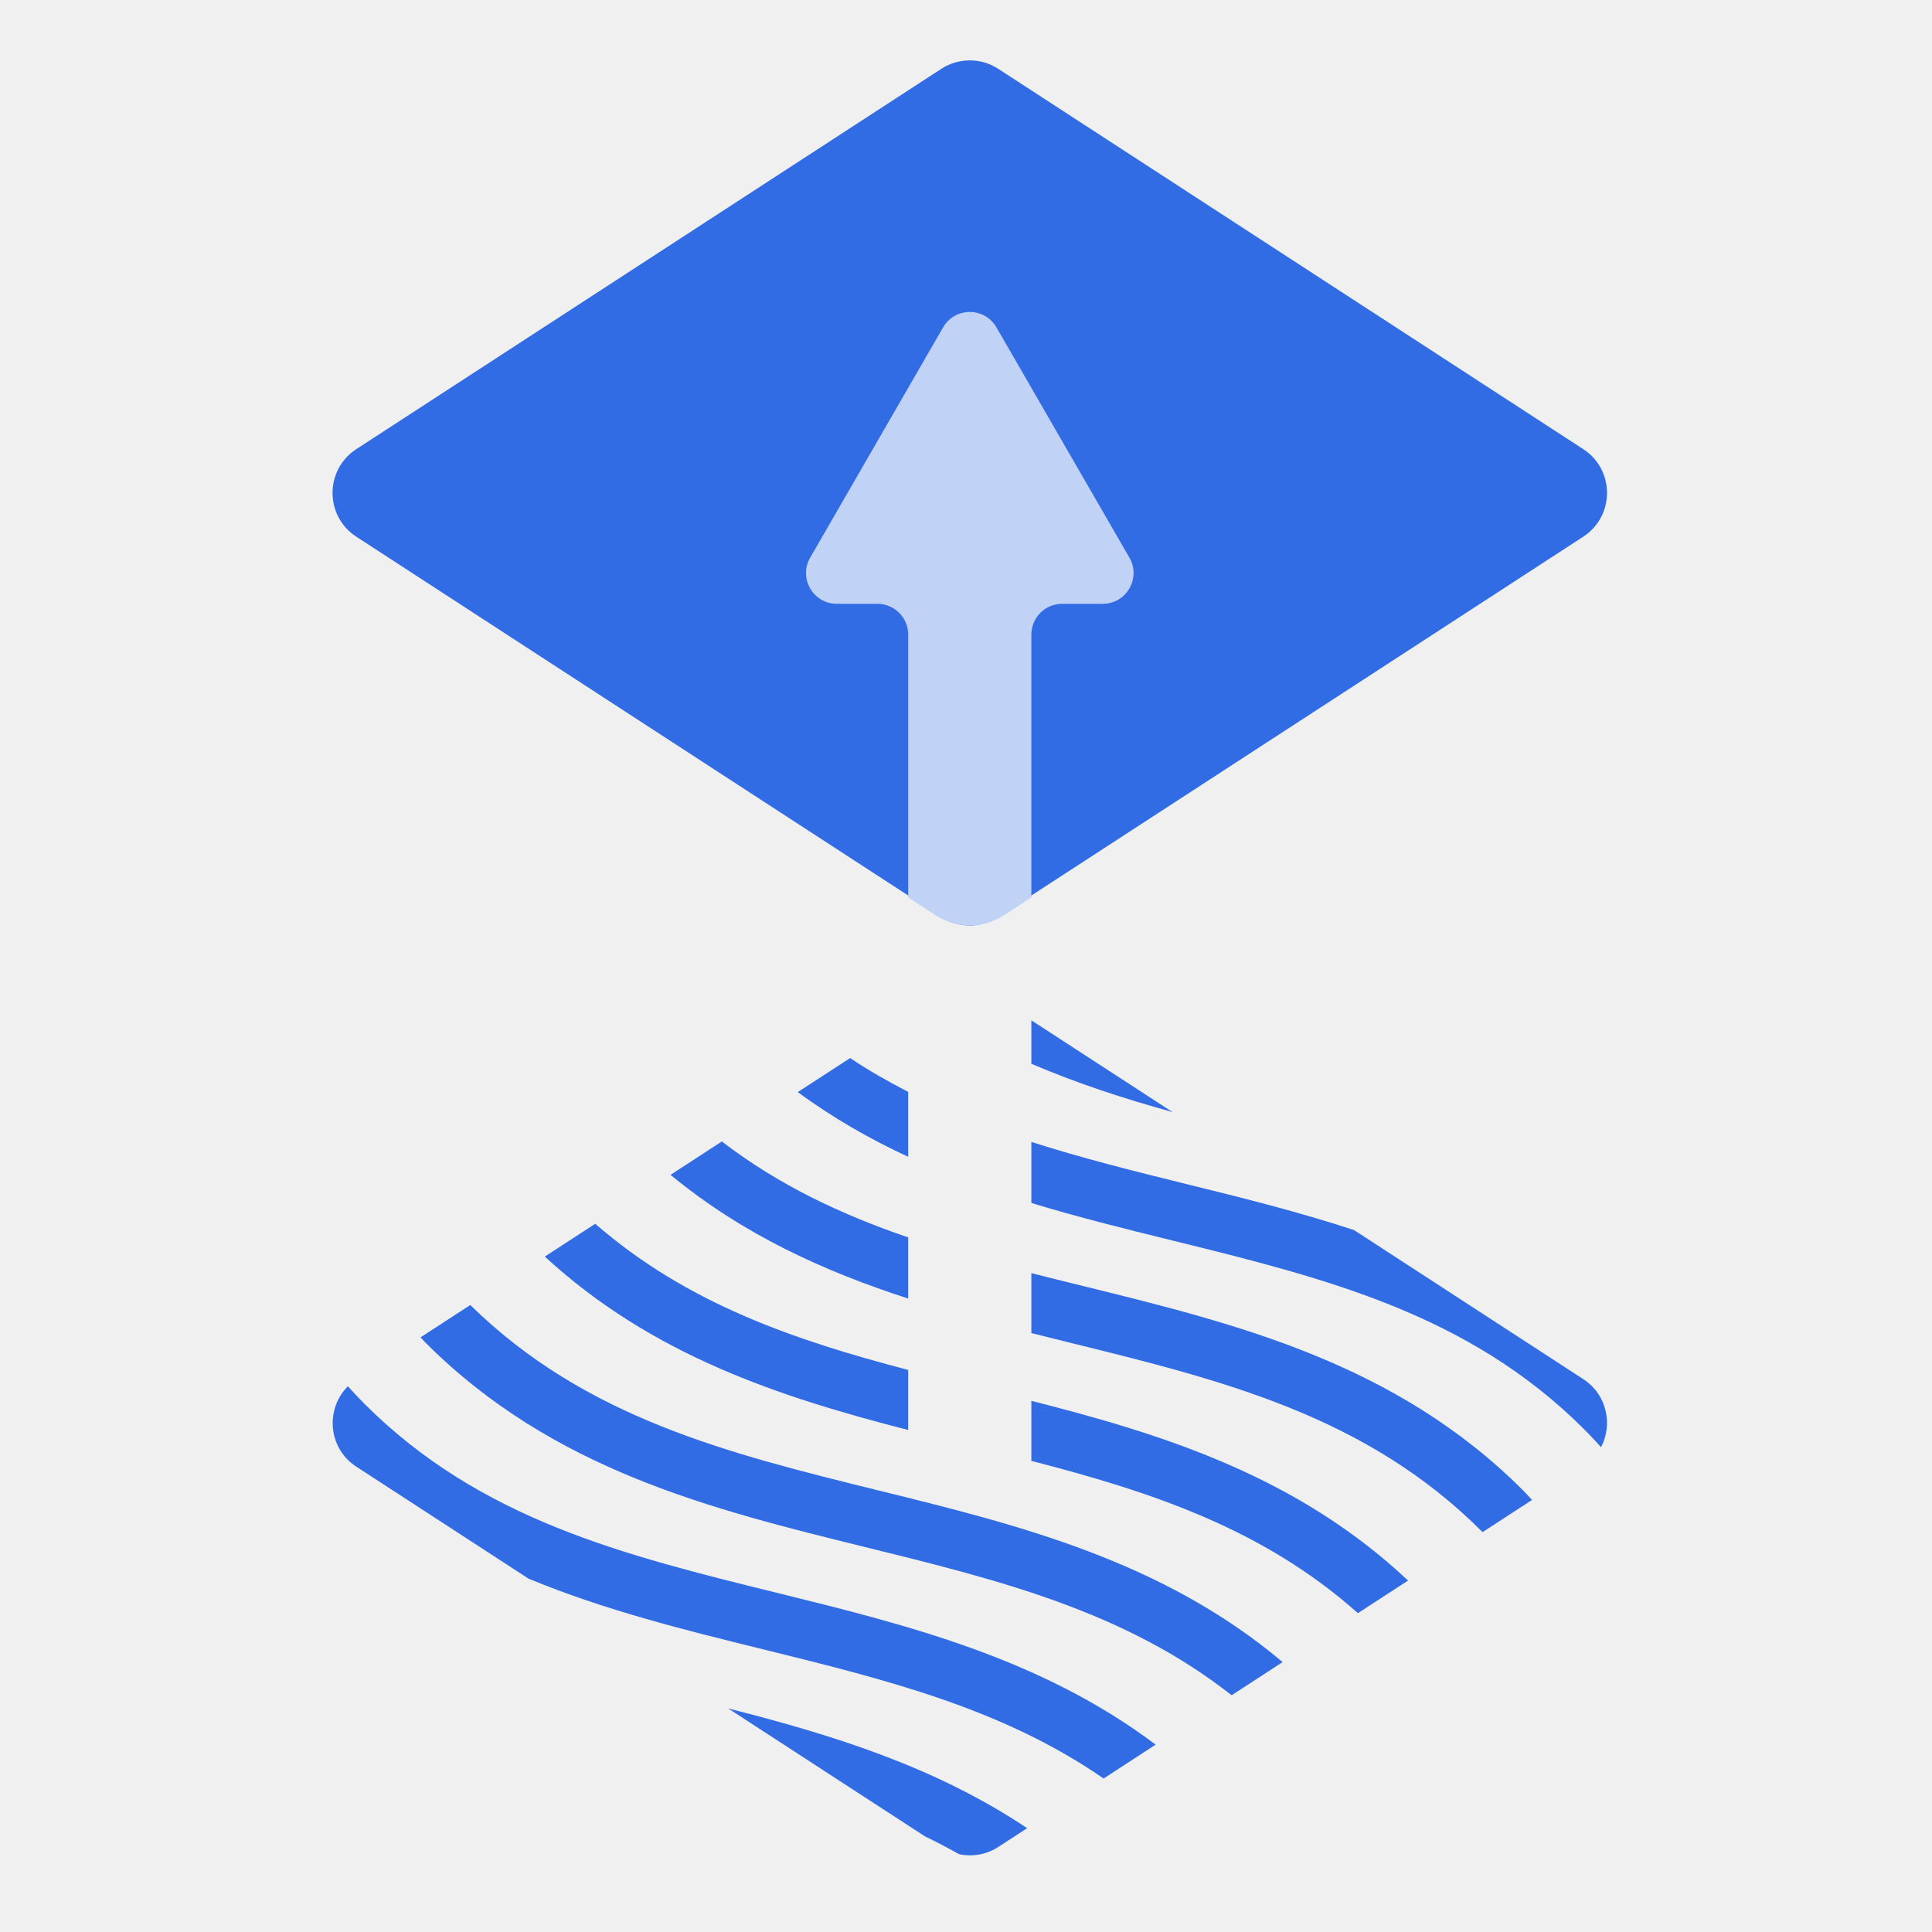
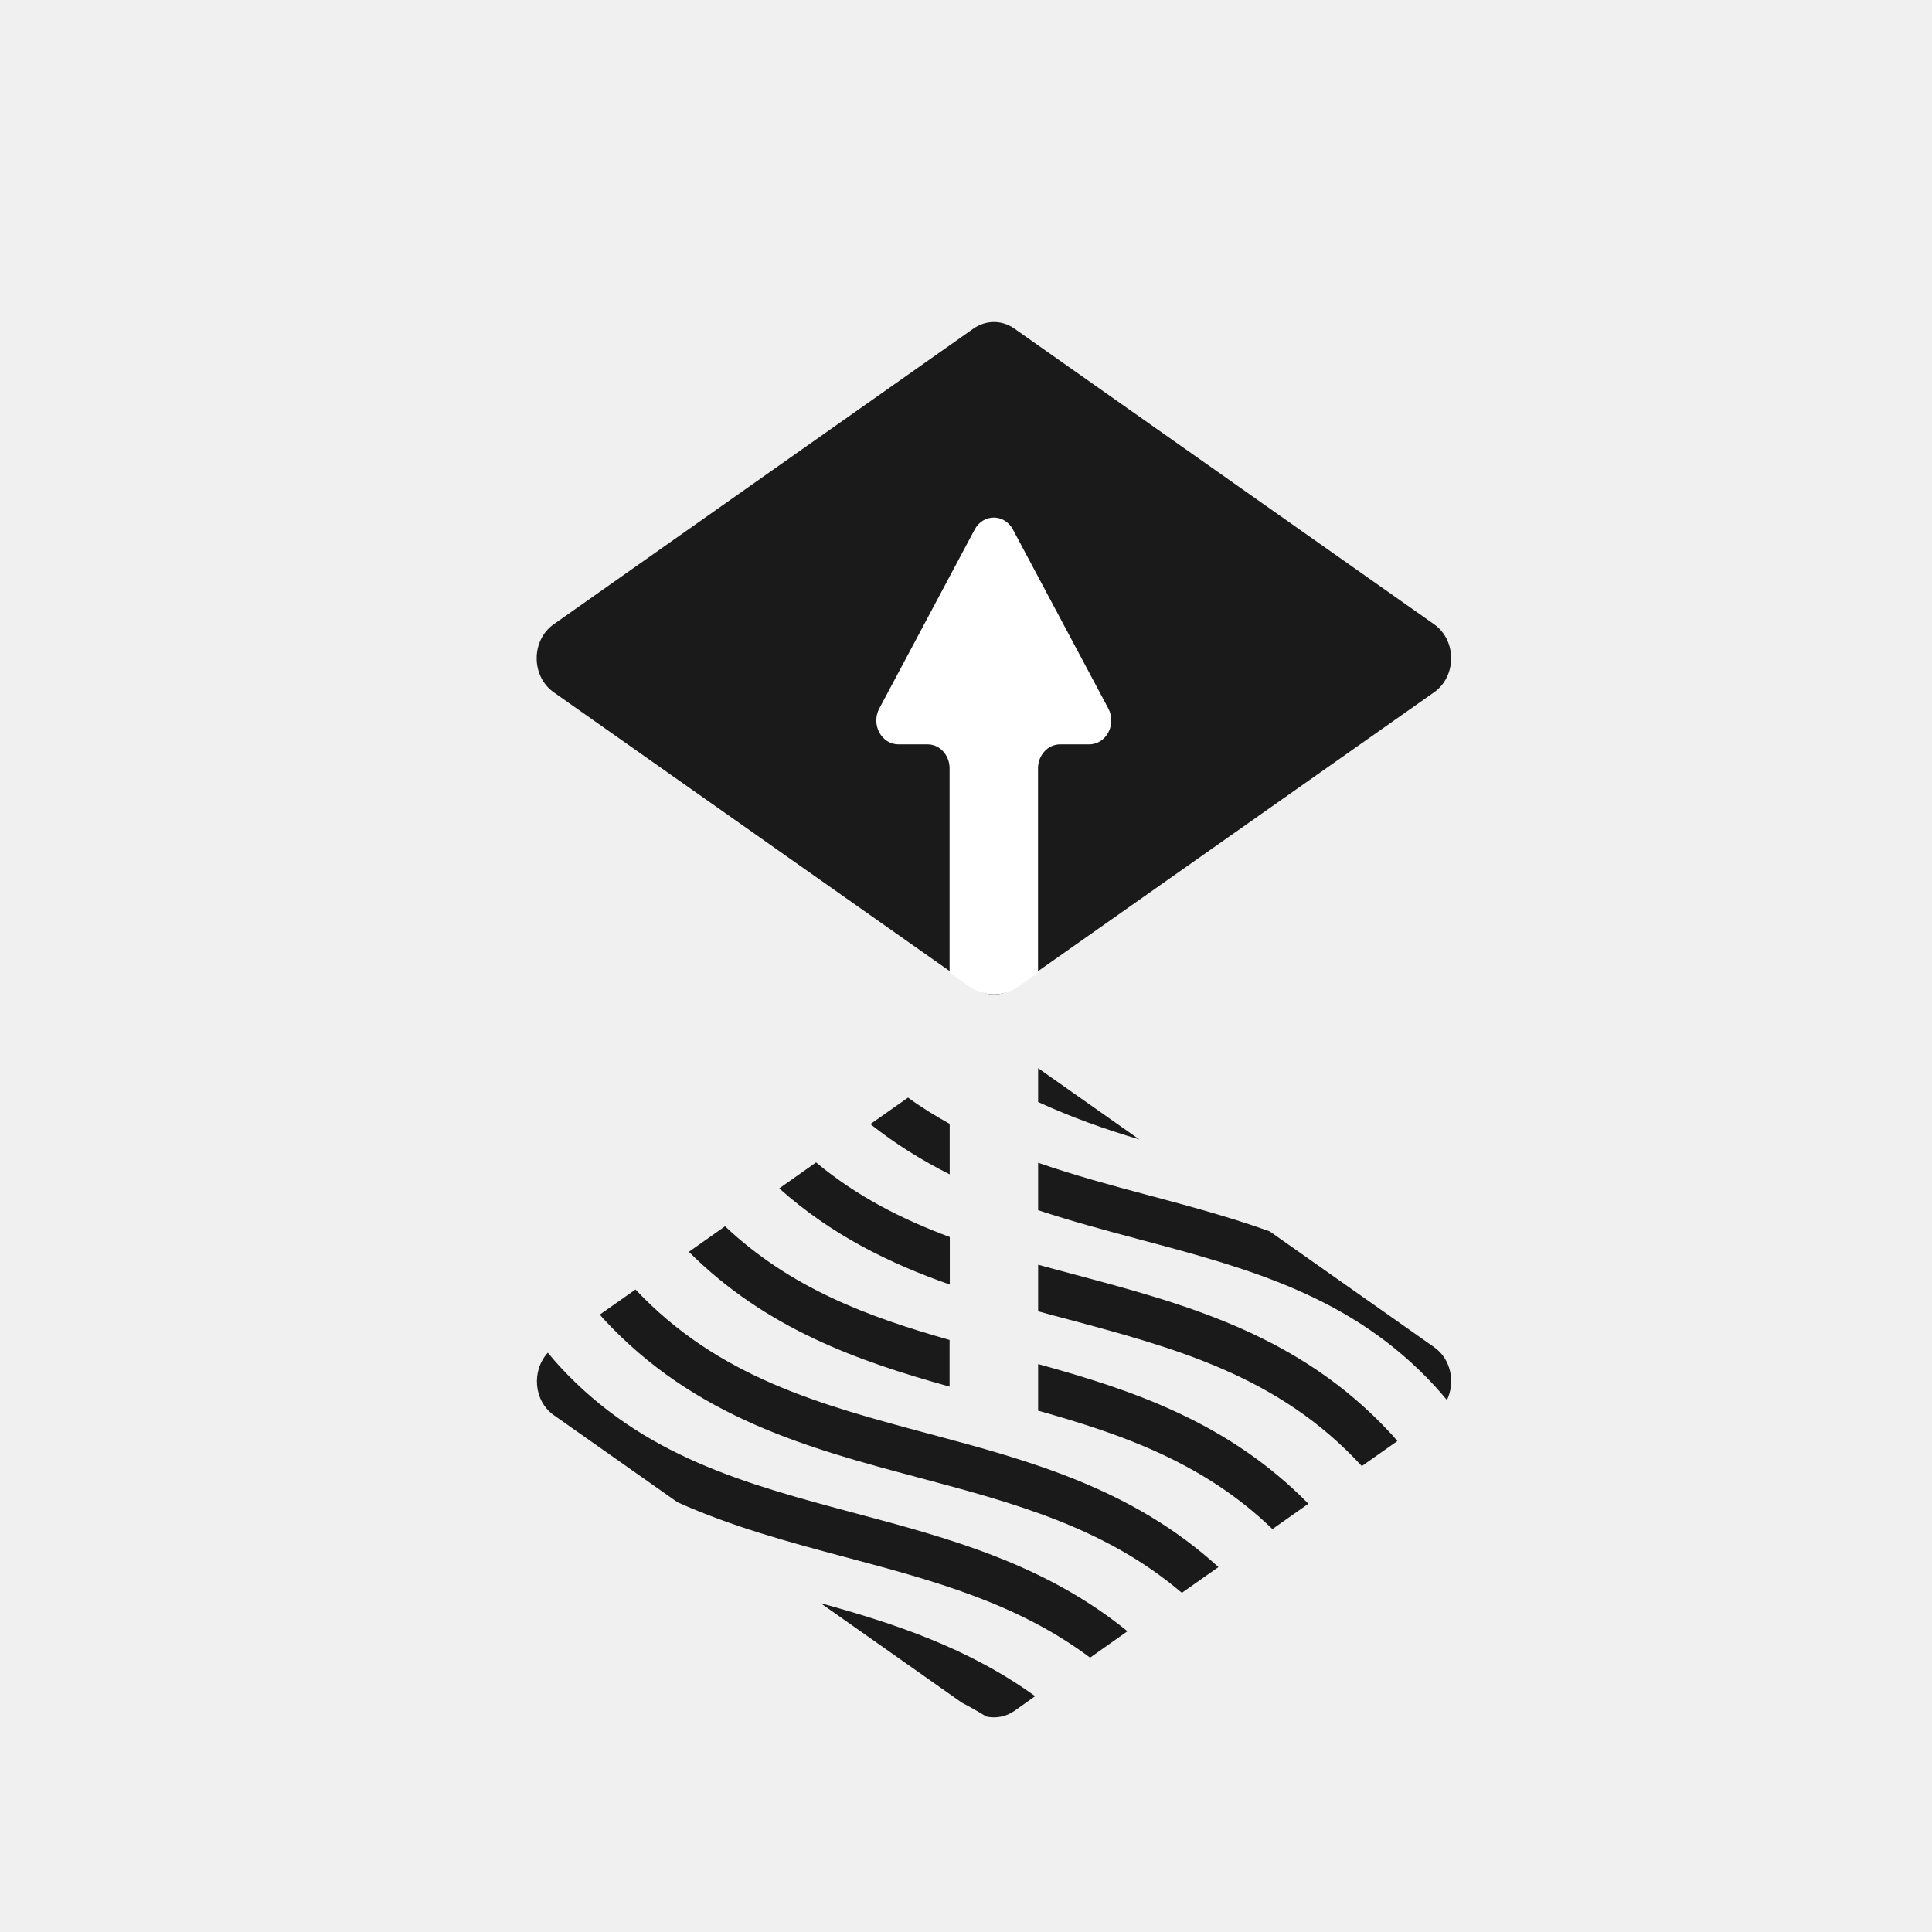
- <svg xmlns="http://www.w3.org/2000/svg" width="64px" height="64px" viewBox="0 0 64 64" version="1.1">
-   <g id="flux-icon" stroke="none" stroke-width="1" fill="none" fill-rule="evenodd">
-     <g id="Group" transform="translate(11, 2)">
-       <path d="M0.803,15.779 C-0.246,15.097 -0.246,13.56 0.803,12.878 L20.182,0.28 C20.755,-0.093 21.494,-0.093 22.068,0.28 L41.447,12.878 C42.497,13.56 42.497,15.097 41.447,15.779 L22.068,28.378 C21.494,28.751 20.755,28.751 20.182,28.378 L0.803,15.779 Z" id="Fill-1" fill="#326CE5" />
-       <path d="M24.185,18.002 L25.529,18.002 C26.315,18.002 26.806,17.152 26.413,16.473 L22.008,8.844 C21.616,8.165 20.635,8.165 20.242,8.844 L15.838,16.473 C15.445,17.152 15.936,18.002 16.721,18.002 L18.066,18.002 C18.629,18.002 19.085,18.459 19.085,19.022 L19.085,27.73 L19.987,28.317 C20.679,28.767 21.571,28.767 22.263,28.317 L23.165,27.73 L23.165,19.022 C23.165,18.459 23.621,18.002 24.185,18.002" id="Fill-3" fill="#C1D2F7" />
-       <path d="M27.839,34.838 L23.165,31.799 L23.165,33.239 C24.69,33.892 26.259,34.401 27.839,34.838" id="Fill-5" fill="#326CE5" />
-       <path d="M23.165,35.828 L23.165,37.85 C24.709,38.321 26.272,38.708 27.819,39.089 C32.871,40.335 37.642,41.511 41.478,45.348 C41.673,45.542 41.856,45.741 42.037,45.94 C42.431,45.188 42.234,44.196 41.447,43.685 L33.856,38.749 C32.013,38.141 30.136,37.676 28.281,37.219 C26.531,36.787 24.82,36.357 23.165,35.828" id="Fill-7" fill="#326CE5" />
-       <path d="M19.085,34.17 C18.43,33.832 17.785,33.469 17.163,33.049 L15.427,34.177 C16.598,35.038 17.824,35.736 19.085,36.321 L19.085,34.17 Z" id="Fill-9" fill="#326CE5" />
-       <path d="M24.894,40.605 C24.314,40.462 23.737,40.32 23.165,40.174 L23.165,42.16 C23.589,42.267 24.011,42.372 24.433,42.476 C29.484,43.721 34.255,44.897 38.092,48.734 C38.099,48.741 38.105,48.747 38.111,48.754 L39.752,47.687 C39.652,47.582 39.558,47.475 39.455,47.372 C35.238,43.155 29.979,41.859 24.894,40.605" id="Fill-11" fill="#326CE5" />
-       <path d="M19.085,38.991 C16.89,38.239 14.81,37.271 12.912,35.812 L11.212,36.918 C13.629,38.911 16.319,40.12 19.085,41.017 L19.085,38.991 Z" id="Fill-13" fill="#326CE5" />
-       <path d="M19.085,43.381 C15.307,42.391 11.754,41.182 8.718,38.539 L7.047,39.625 C10.613,42.91 14.854,44.283 19.085,45.371 L19.085,43.381 Z" id="Fill-15" fill="#326CE5" />
-       <path d="M23.165,46.394 C27.118,47.414 30.834,48.634 33.982,51.438 L35.644,50.358 C31.965,46.9 27.551,45.519 23.165,44.405 L23.165,46.394 Z" id="Fill-17" fill="#326CE5" />
-       <path d="M4.579,41.23 L2.93,42.302 C2.988,42.361 3.04,42.423 3.1,42.482 C7.316,46.699 12.574,47.995 17.66,49.249 C22.064,50.334 26.254,51.369 29.799,54.158 L31.489,53.059 C27.496,49.697 22.739,48.516 18.121,47.378 C13.121,46.145 8.396,44.976 4.579,41.23" id="Fill-19" fill="#326CE5" />
-       <path d="M1.076,44.506 C0.883,44.314 0.703,44.118 0.524,43.922 C-0.228,44.675 -0.139,45.973 0.803,46.585 L6.51,50.296 C9.035,51.341 11.677,51.995 14.274,52.635 C18.328,53.634 22.202,54.592 25.558,56.916 L27.283,55.793 C23.468,52.925 19.04,51.826 14.735,50.764 C9.684,49.519 4.913,48.343 1.076,44.506" id="Fill-21" fill="#326CE5" />
-       <path d="M19.644,58.834 C20.024,59.019 20.4,59.213 20.769,59.422 C21.209,59.515 21.677,59.438 22.068,59.184 L23.026,58.561 C19.949,56.504 16.529,55.461 13.12,54.593 L19.644,58.834 Z" id="Fill-23" fill="#326CE5" />
-     </g>
-   </g>
+ <svg xmlns="http://www.w3.org/2000/svg" width="24" height="24" viewBox="0 0 18 18" fill="none">
+   <path fill-rule="evenodd" clip-rule="evenodd" d="M5.159 6.45C4.947 6.301 4.947 5.965 5.159 5.816L9.07 3.061C9.186 2.98 9.335 2.98 9.45 3.061L13.361 5.816C13.573 5.965 13.573 6.301 13.361 6.45L9.45 9.204C9.335 9.286 9.186 9.286 9.07 9.204L5.159 6.45Z" fill="#1A1A1A" />
+   <path fill-rule="evenodd" clip-rule="evenodd" d="M9.877 6.935H10.148C10.306 6.935 10.405 6.75 10.326 6.601L9.437 4.933C9.358 4.785 9.16 4.785 9.081 4.933L8.192 6.601C8.113 6.75 8.212 6.935 8.37 6.935H8.642C8.755 6.935 8.847 7.035 8.847 7.158V9.062L9.029 9.191C9.169 9.289 9.349 9.289 9.489 9.191L9.671 9.062V7.158C9.671 7.035 9.763 6.935 9.877 6.935Z" fill="white" />
+   <path fill-rule="evenodd" clip-rule="evenodd" d="M10.615 10.616L9.672 9.952V10.267C9.98 10.409 10.296 10.521 10.615 10.616Z" fill="#1A1A1A" />
+   <path fill-rule="evenodd" clip-rule="evenodd" d="M9.672 10.833V11.275C9.984 11.378 10.299 11.463 10.611 11.546C11.631 11.818 12.594 12.075 13.368 12.914C13.407 12.957 13.444 13 13.481 13.044C13.56 12.879 13.52 12.662 13.361 12.551L11.829 11.472C11.458 11.339 11.079 11.237 10.704 11.137C10.351 11.043 10.006 10.949 9.672 10.833Z" fill="#1A1A1A" />
+   <path fill-rule="evenodd" clip-rule="evenodd" d="M8.848 10.471C8.716 10.397 8.585 10.318 8.46 10.226L8.109 10.473C8.346 10.661 8.593 10.813 8.848 10.941V10.471Z" fill="#1A1A1A" />
+   <path fill-rule="evenodd" clip-rule="evenodd" d="M10.021 11.877C9.904 11.846 9.787 11.815 9.672 11.783V12.217C9.757 12.241 9.843 12.264 9.928 12.286C10.947 12.559 11.91 12.816 12.684 13.655C12.686 13.656 12.687 13.658 12.688 13.659L13.019 13.426C12.999 13.403 12.98 13.379 12.959 13.357C12.108 12.435 11.047 12.152 10.021 11.877Z" fill="#1A1A1A" />
+   <path fill-rule="evenodd" clip-rule="evenodd" d="M8.849 11.525C8.406 11.36 7.986 11.149 7.603 10.83L7.26 11.072C7.747 11.507 8.291 11.772 8.849 11.968V11.525Z" fill="#1A1A1A" />
+   <path fill-rule="evenodd" clip-rule="evenodd" d="M8.847 12.484C8.085 12.268 7.368 12.003 6.755 11.425L6.418 11.663C7.138 12.381 7.994 12.681 8.847 12.919V12.484Z" fill="#1A1A1A" />
+   <path fill-rule="evenodd" clip-rule="evenodd" d="M9.672 13.143C10.47 13.367 11.22 13.633 11.855 14.246L12.19 14.01C11.448 13.254 10.557 12.952 9.672 12.709V13.143Z" fill="#1A1A1A" />
+   <path fill-rule="evenodd" clip-rule="evenodd" d="M5.921 12.014L5.588 12.248C5.6 12.261 5.61 12.274 5.622 12.287C6.473 13.209 7.534 13.493 8.561 13.767C9.449 14.004 10.295 14.23 11.011 14.84L11.352 14.6C10.546 13.865 9.586 13.607 8.654 13.358C7.645 13.088 6.691 12.833 5.921 12.014Z" fill="#1A1A1A" />
+   <path fill-rule="evenodd" clip-rule="evenodd" d="M5.215 12.731C5.176 12.689 5.14 12.646 5.104 12.603C4.952 12.768 4.97 13.051 5.16 13.185L6.312 13.996C6.821 14.225 7.354 14.368 7.878 14.508C8.697 14.726 9.478 14.936 10.156 15.444L10.504 15.198C9.734 14.571 8.84 14.331 7.971 14.099C6.952 13.827 5.989 13.57 5.215 12.731Z" fill="#1A1A1A" />
+   <path fill-rule="evenodd" clip-rule="evenodd" d="M8.961 15.863C9.038 15.903 9.114 15.946 9.188 15.992C9.277 16.012 9.372 15.995 9.451 15.94L9.644 15.803C9.023 15.354 8.333 15.126 7.645 14.936L8.961 15.863Z" fill="#1A1A1A" />
</svg>
